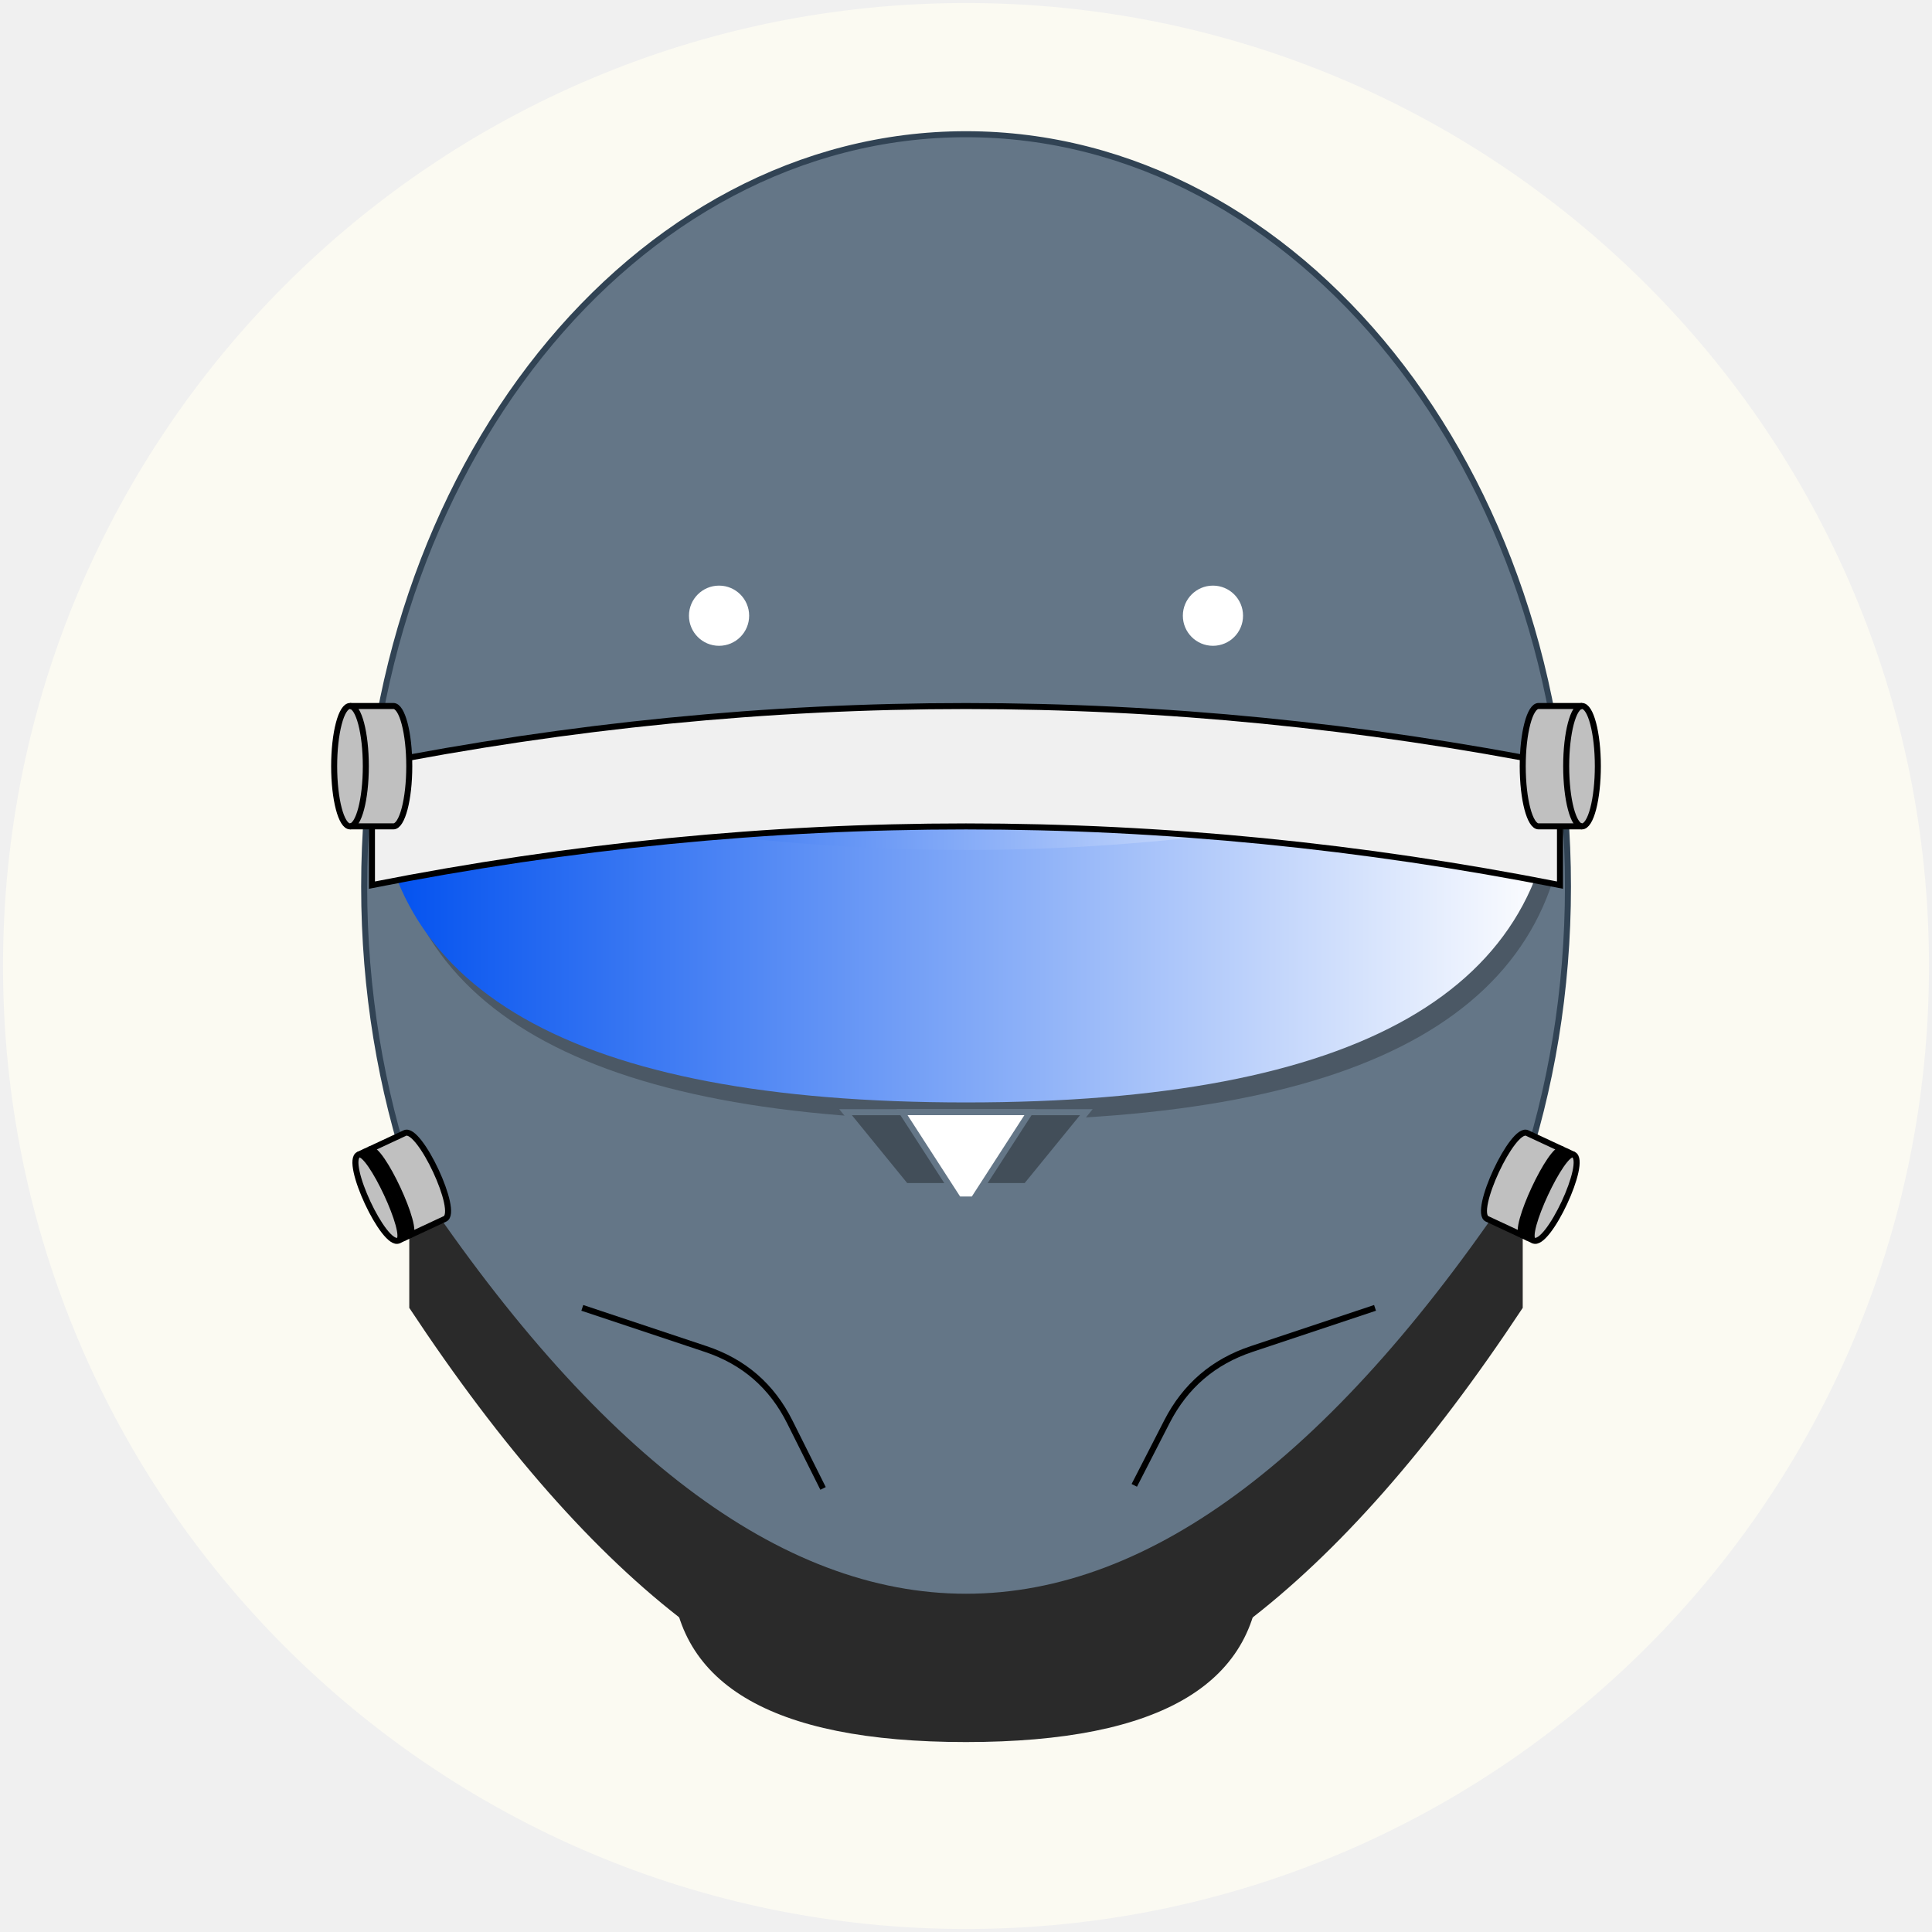
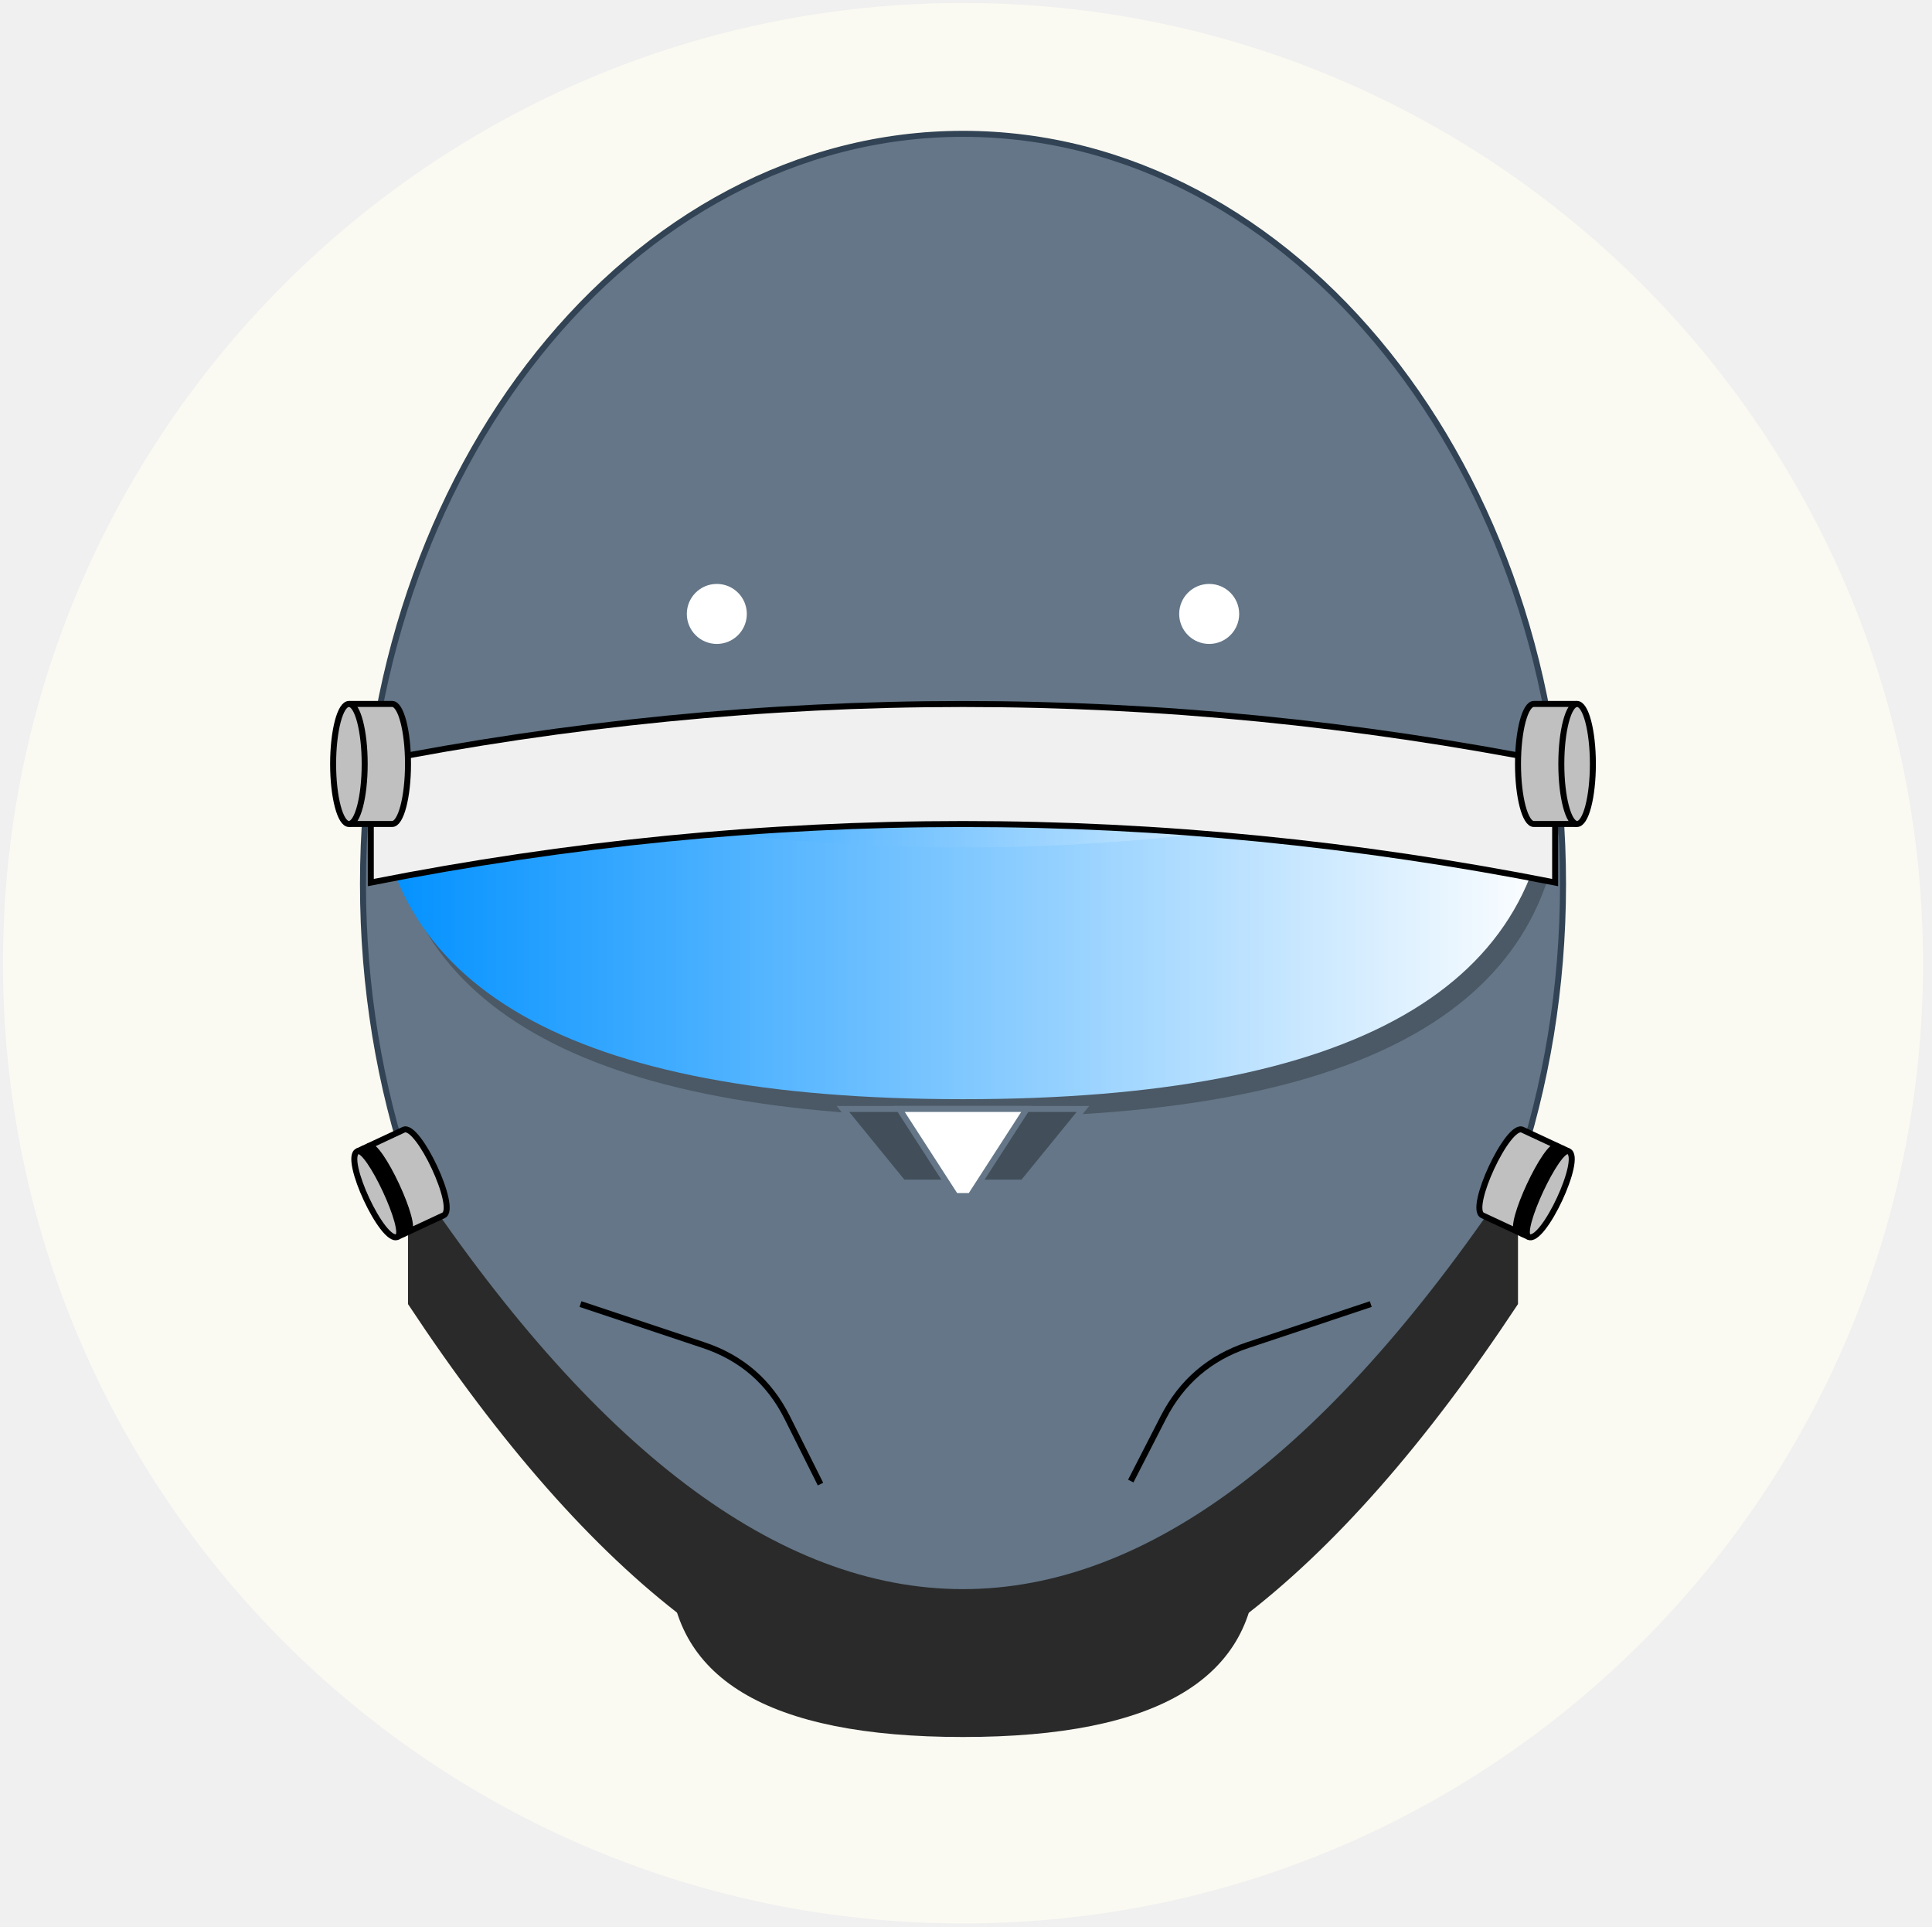
- <svg xmlns="http://www.w3.org/2000/svg" version="1.1" width="321px" height="321px" viewBox="-0.5 -0.5 321 321" content="&lt;mxfile&gt;&lt;diagram id=&quot;7xiq3FgycFcWLTRJMLUd&quot; name=&quot;Page-1&quot;&gt;7Vpbc6M2FP41eaxGVy6PsRNnZ3a7TSfT6eOOAorNBCNXxrGzv77CCHMRNjhWum03MOOBIyGh833nJnxFpsvdneKrxa8yFukVhvHuitxcYezjQP8WgtdSwCgrBXOVxKUI1YKH5LswQmikmyQW61bHXMo0T1ZtYSSzTER5S8aVklvTzQz3JNP2rCs+F5bgIeKpLf0zifNFKQ0YrOWfRDJfVDMjaFqWvOpsBOsFj+W2ISK3V2SqpMzLq+VuKtJCd5VeyudmR1oPL6ZElo96wA/LR154ujGrM2+Wv1bL1Y9ozeqbyXaR5OJhxaOiZaux1bJFvkz1HdKXfL0q1f2U7ISeYfKUpOlUplLtByKzyex6ptc4mSseJ/oVq7ZMZqIhvkmUHieRmW4SfK1HnKxzJZ9Fp7+9WqOAF6FysWuIzOrvhFyKXL3qLqYVBwYJQ0VaQbWtgSUVWosGqAchN2SaH8au9a0vjMr71U8dKv9AJVjcPIs8WpibDgoe9b3AL+SyRkDLn/aHpWvdQhAljLpROKEdhWME/LBxMEv/GEIAkQ0BZg4gQL43DIKSmywuGL3X59uB0Aqf8WWSFmufyo1KhNITfRVb02hcHYE2OnB/HLOEUlg5I2SDDiGDt7Me02sCf8L+XCDvIYBZC3yGPRDA+kAW9oj12Z4L3OEw7BrJVXG5KzTVhLhHuaJQoJI5N3oLezA8YmEGw5VQiV6GUAW1kmyuW1iTTqhLp3OhzKQq1OoCS4owgKRtyMwbMmTGQEhsOFHIQIAuh5Ti8ZDGPOcPuVT7SD9k0ftwZmzzQgtvRsNZeIsmlvF6Nr/wdXEej5u9dIp7kF+Xa/ChK1/ug45BhxSQ0wYdMJsBIa7Gucyk2XsmMyNR/yTSF5EnEW/7dETO9elNEsTiiW/S/DgFXKAZEhD6bZsOB20a9fhn5MQ/j4jLH2AeddC+ZznoHwnmiDKj6ZrX2jVflvO6RbHZ0nHOU1icx8Fs5ASYdfzyWm5cRWSGtS9GbWccBDqunnTGB7/bQpwBnzoAHZ0Zj/+foBPSRd1hHtatpn445P54yHONrPgui2fr3Lcpv6+F75ShfdlEScz1601ltpapaFMlOIcph6p6sBSjmN6y8Dh3mlTZinL3w6zMUd5GUQjCsEMcCnBwiji0LzZggH0HtCEjPIXI4uti765WVBP/8ajunfD5DuCo2kXc2iy0ld4sgHp0WMmUSLXLeGlvMfZp1cxwLxP9JjWmng9C1ojuLXg96gEcWvBWw+s4pCJhRmxuF3YmYVBP4jXye9qeBfWW89UsOVdzkVuzaFT5a6PbquiwPrFS/+RKe7cUaiKWs9W0PAA1kqljtuw+mHqKqUSnpp19oAHijKUnRfbI9B+hJLQnfl8eUnJebvXmvY721qeTuPpGXg8G1hksznGBtcq8TWQNgc9cZWRIe1q7yqribD/Tmwla6AMS2taH9+94eaylwXjmRK9potFXZJg3jyVPvjweBDx6nu/Z89sm18McUjNDAuDhAEOG9r8wQN5/i2xDFcB7lXkEd7fchhmFQQV6i1AuCnt2RsL/wSYnbHJZPhIGIP430emMfaKftX6c7Y+31I8hIJ0NQDflJO4M3CbUYGWJ6++CreKSAoYv59TyL09+vuM30f23598fr6/nfzx//QUFI/L4sZ//Dp9n3vXzn8VEJ8gxgDs1XCHybIzCvm0jnaoE3tkQ6dv6Hy5l8lv/TYjc/g0=&lt;/diagram&gt;&lt;/mxfile&gt;">
+ <svg xmlns="http://www.w3.org/2000/svg" version="1.1" width="322px" height="321px" viewBox="-0.5 -0.5 322 321" content="&lt;mxfile&gt;&lt;diagram id=&quot;7xiq3FgycFcWLTRJMLUd&quot; name=&quot;Page-1&quot;&gt;7Vprb+o2GP41fJzlay4fCy3nSDs761RN+zi5xEDUEDNjCj2/fg5xEucGoU1XbWuQUPI6seP3ed4rTMhsc/yi+Hb9i4xEMsEwOk7I7QRj6iPznQlecgEJwlywUnGUi1AleIh/CCuEVrqPI7Gr3ailTHS8rQsXMk3FQtdkXCl5sLfZ6ZYyqa+65SvREjwseNKW/hFHep1LAwYr+VcRr9bFygjakQ0vbraC3ZpH8uCIyN2EzJSUOj/bHGciyXRX6CV/bt4zWr6YEqke9IBvNf/Mk73dnX0z/VJs1zxiNGsupod1rMXDli+ykYPB1sjWepOYK2RO+W6bq3sZH4VZYbrTSj6JmUykMtJUptkkyzhJCtEEk/l0fjM3G5/aFxFKi2PvdlCpJEMuITdCqxdzi30AB1avlli0UPyhgokUul87EJVCbqmxKueutGdOrAK7lUlHVGVJDJhdPAm9WNuLhvo86nuBn8llqh358nS0MDAjBFHCaKnwlnY7MOhVOCEhCN2D1vWPEfDdYdaCA0MIIGojgtkIiCDfu4yJkvs0yuh6Uu/rcTH6n/NNnGR7n8m9ioUyC30XBzto/RiBbbDg6egzmFxYeBrU5gCEIZwblUxXikex6OZBMXYbK2OksUzNuOA7PRIRPAQw7SUCwx4IYHWgFg8Q6zLLMTgAL1PAoLrNTo+Z1ly4+xStpOZWh2EHnj3GZ/HcChWbbQiV0SxOV2aEudRCTWpdC2sqVabWMXClCAOIHVzr9s28S/bNGAhJG1kUMhCgt6NL8XB0I675g5bqFN0vGfophFmTfaPhu8FuHt6hacumvTbV8E326QC/5hQawqiDBLt8Dz4cydCpD1w7bxp6SAE5b+gBa9MhxICNYersXbOZYRT4KpJnoeMFr/t9RK71+y4jIrHk+0T382EMaEMCQs+B1q8be3jR2FGHD0ej+PABcfwT2F4n7nvnnPhH4jqg/HDd986477dlz+MC6o40HPgMZp9+XJ0UArOG797J/VgBnGEfMFT30UFgYu9ZH1264xriDPh0BNDRlTH7vwk6IU3UR0zbLtRlH84AfzgDtAFa/JDZs1Xm7MrvK+E7JXXf9os44ub1ZjLdyUTUmRNcQ5yyXL9Y1FFM71jYTyWXOQdxquNsqodGSvUoMiQK2oGhJBEFODhHItoVNjDA/ggUIgOciEijm6zdVynN5cJwhE/++Xrf0AuBiGr9xTYAbv3UocNCpkRivMlzvSvZpVW7wr2MzZtU+Ho+CFlfWuBRD+CwBW8xvQlRaiHsjG6HsbEIg2YRrz4z6mwGFDNrrlZCt2Y2SPIX57ZtdsPuzO78s7vrbEhU5MtXq6hYgjOQnUN6gZ/sPMdOYpJWM1d1XEWiofSk6Pwq9B+hKjz/Eu/LVUquS8de3UKpN1pHib2v5P7F4DuH2WdY8C2SdRt9Q+CzsVotCLhVWzP+dluAm8SFPiBh20Lx6R3fHoNpMJw5i5ckNugrcpk3jzlPvj2WAr54Wp3Y8+tem2nK9M2SAHg4wJCh0zcMkPfvItulouG9KkNS5vjDGYVBAXqNUGP0AtgVRcEnm0Zh06gVJwMQ9aVbH8ysK7pM/9dyc346XlNuhoA02ofjVJ+4MXGzhXGp+sQmenb1MChg+O2k2vzlyZ+/8NvF/Z9Pvz3e3Kx+f/r+EwoG5P1Df2wsfwF61x8bW1QcBToGcB0uLxN5bYzCrjaTSVsC72qIzGX1x5k8Ea7+fUTu/gY=&lt;/diagram&gt;&lt;/mxfile&gt;">
  <defs>
-     <linearGradient x1="0%" y1="0%" x2="100%" y2="0%" id="mx-gradient-0050ef-1-ffffff-1-e-0">
-       <stop offset="0%" style="stop-color: rgb(0, 80, 239); stop-opacity: 1;" />
+     <linearGradient x1="0%" y1="0%" x2="100%" y2="0%" id="mx-gradient-0090ff-1-ffffff-1-e-0">
+       <stop offset="0%" style="stop-color: rgb(0, 144, 255); stop-opacity: 1;" />
      <stop offset="100%" style="stop-color: rgb(255, 255, 255); stop-opacity: 1;" />
    </linearGradient>
-     <linearGradient x1="0%" y1="100%" x2="0%" y2="0%" id="mx-gradient-ffffff-1-0050ef-1-s-0">
-       <stop offset="0%" style="stop-color: rgb(0, 80, 239); stop-opacity: 1;" />
+     <linearGradient x1="0%" y1="100%" x2="0%" y2="0%" id="mx-gradient-ffffff-1-0090ff-1-s-0">
+       <stop offset="0%" style="stop-color: rgb(0, 144, 255); stop-opacity: 1;" />
      <stop offset="100%" style="stop-color: rgb(255, 255, 255); stop-opacity: 1;" />
    </linearGradient>
  </defs>
  <g>
    <ellipse cx="160" cy="160" rx="160" ry="160" fill="#fbfaf2" stroke="none" pointer-events="all" />
-     <ellipse cx="160.01" cy="146.8" rx="100.005" ry="125" fill="#647687" stroke="#314354" pointer-events="all" />
-     <rect x="81.25" y="126.8" width="150" height="30" fill="url(#mx-gradient-0050ef-1-ffffff-1-e-0)" stroke="none" pointer-events="all" />
-     <path d="M 132.03 56.8 Q 187.96 56.8 187.96 154.7 Q 187.96 252.61 132.03 252.61 Q 159.99 154.7 132.03 56.8 Z" fill="#000000" stroke="none" transform="translate(2,3)rotate(90,159.99,154.7)" pointer-events="all" opacity="0.25" />
-     <path d="M 132.03 56.8 Q 187.96 56.8 187.96 154.7 Q 187.96 252.61 132.03 252.61 Q 159.99 154.7 132.03 56.8 Z" fill="url(#mx-gradient-ffffff-1-0050ef-1-s-0)" stroke="none" transform="rotate(90,159.99,154.7)" pointer-events="all" />
+     <ellipse cx="160" cy="146.8" rx="100.005" ry="125" fill="#647687" stroke="#314354" pointer-events="all" />
+     <rect x="81.25" y="126.8" width="150" height="30" fill="url(#mx-gradient-0090ff-1-ffffff-1-e-0)" stroke="none" pointer-events="all" />
+     <path d="M 132.03 56.8 Q 187.96 56.8 187.96 154.7 Q 187.96 252.61 132.03 252.61 Q 159.99 154.7 132.03 56.8 Z" fill="#000000" stroke="none" transform="translate(2,3)rotate(90,160,154.7)" pointer-events="all" opacity="0.25" />
+     <path d="M 132.03 56.8 Q 187.96 56.8 187.96 154.7 Q 187.96 252.61 132.03 252.61 Q 159.99 154.7 132.03 56.8 Z" fill="url(#mx-gradient-ffffff-1-0090ff-1-s-0)" stroke="none" transform="rotate(90,160,154.7)" pointer-events="all" />
    <path d="M 183.75 148.05 L 206.25 148.05 Q 66.25 240.55 206.25 333.05 L 183.75 333.05 Q 43.75 240.55 183.75 148.05 Z" fill="#2a2a2a" stroke="none" transform="rotate(270,160,240.55)" pointer-events="all" />
    <ellipse cx="118.97" cy="101.8" rx="5" ry="5" fill="rgb(255, 255, 255)" stroke="none" pointer-events="all" />
    <ellipse cx="201.03" cy="101.8" rx="5" ry="5" fill="rgb(255, 255, 255)" stroke="none" pointer-events="all" />
    <path d="M 245.89 192.43 C 245.89 189.76 261.63 189.76 261.63 192.43 L 261.63 200.93 C 261.63 203.6 245.89 203.6 245.89 200.93 Z" fill="#c0c0c0" stroke="#000000" stroke-miterlimit="10" transform="rotate(115,253.76,196.68)" pointer-events="all" />
    <path d="M 245.89 192.43 C 245.89 194.43 261.63 194.43 261.63 192.43 M 245.89 193.43 C 245.89 195.43 261.63 195.43 261.63 193.43 M 245.89 194.43 C 245.89 196.43 261.63 196.43 261.63 194.43" fill="none" stroke="#000000" stroke-miterlimit="10" transform="rotate(115,253.76,196.68)" pointer-events="all" />
    <path d="M 58.38 192.43 C 58.38 189.76 74.12 189.76 74.12 192.43 L 74.12 200.93 C 74.12 203.6 58.38 203.6 58.38 200.93 Z" fill="#c0c0c0" stroke="#000000" stroke-miterlimit="10" transform="rotate(605,66.25,196.68)" pointer-events="all" />
    <path d="M 58.38 192.43 C 58.38 194.43 74.12 194.43 74.12 192.43 M 58.38 193.43 C 58.38 195.43 74.12 195.43 74.12 193.43 M 58.38 194.43 C 58.38 196.43 74.12 196.43 74.12 194.43" fill="none" stroke="#000000" stroke-miterlimit="10" transform="rotate(605,66.25,196.68)" pointer-events="all" />
    <path d="M 139.99 196.55 L 149.99 184.28 L 169.99 184.28 L 179.99 196.55 Z" fill="#424e59" stroke="#647687" stroke-miterlimit="10" transform="rotate(180,159.99,190.42)" pointer-events="all" />
    <path d="M 187.96 246.29 L 193.39 235.7 Q 197.96 226.8 207.45 223.64 L 227.96 216.8" fill="none" stroke="#000000" stroke-miterlimit="10" pointer-events="stroke" />
    <path d="M 96.25 216.8 L 116.76 223.64 Q 126.25 226.8 130.72 235.74 L 136.25 246.8" fill="none" stroke="#000000" stroke-miterlimit="10" pointer-events="stroke" />
    <path d="M 154.87 32.98 L 174.87 32.98 Q 155.37 131.68 174.87 230.37 L 154.87 230.37 Q 135.37 131.68 154.87 32.98 Z" fill="#f0f0f0" stroke="#000000" stroke-miterlimit="10" transform="rotate(90,159.99,131.68)" pointer-events="all" />
    <path d="M 248.74 123.19 C 248.74 121.74 253.22 120.56 258.74 120.56 C 261.39 120.56 263.94 120.84 265.81 121.33 C 267.69 121.82 268.74 122.49 268.74 123.19 L 268.74 130.41 C 268.74 131.86 264.26 133.04 258.74 133.04 C 253.22 133.04 248.74 131.86 248.74 130.41 Z" fill="#c0c0c0" stroke="#000000" stroke-miterlimit="10" transform="rotate(90,258.74,126.8)" pointer-events="all" />
    <path d="M 268.74 123.19 C 268.74 124.64 264.26 125.82 258.74 125.82 C 253.22 125.82 248.74 124.64 248.74 123.19" fill="none" stroke="#000000" stroke-miterlimit="10" transform="rotate(90,258.74,126.8)" pointer-events="all" />
    <path d="M 51.26 123.19 C 51.26 121.74 55.74 120.56 61.26 120.56 C 63.91 120.56 66.46 120.84 68.33 121.33 C 70.21 121.82 71.26 122.49 71.26 123.19 L 71.26 130.41 C 71.26 131.86 66.78 133.04 61.26 133.04 C 55.74 133.04 51.26 131.86 51.26 130.41 Z" fill="#c0c0c0" stroke="#000000" stroke-miterlimit="10" transform="rotate(270,61.26,126.8)" pointer-events="all" />
    <path d="M 71.26 123.19 C 71.26 124.64 66.78 125.82 61.26 125.82 C 55.74 125.82 51.26 124.64 51.26 123.19" fill="none" stroke="#000000" stroke-miterlimit="10" transform="rotate(270,61.26,126.8)" pointer-events="all" />
    <path d="M 149.38 198.8 L 158.76 184.28 L 161.25 184.28 L 170.63 198.8 Z" fill="#ffffff" stroke="#647687" stroke-miterlimit="10" transform="rotate(180,160,191.54)" pointer-events="all" />
    <path d="M 145.24 225.26 Q 174.74 225.26 174.74 274.19 Q 174.74 323.12 145.24 323.12 Q 159.99 274.19 145.24 225.26 Z" fill="#2a2a2a" stroke="none" transform="rotate(90,159.99,274.19)" pointer-events="all" />
  </g>
</svg>
